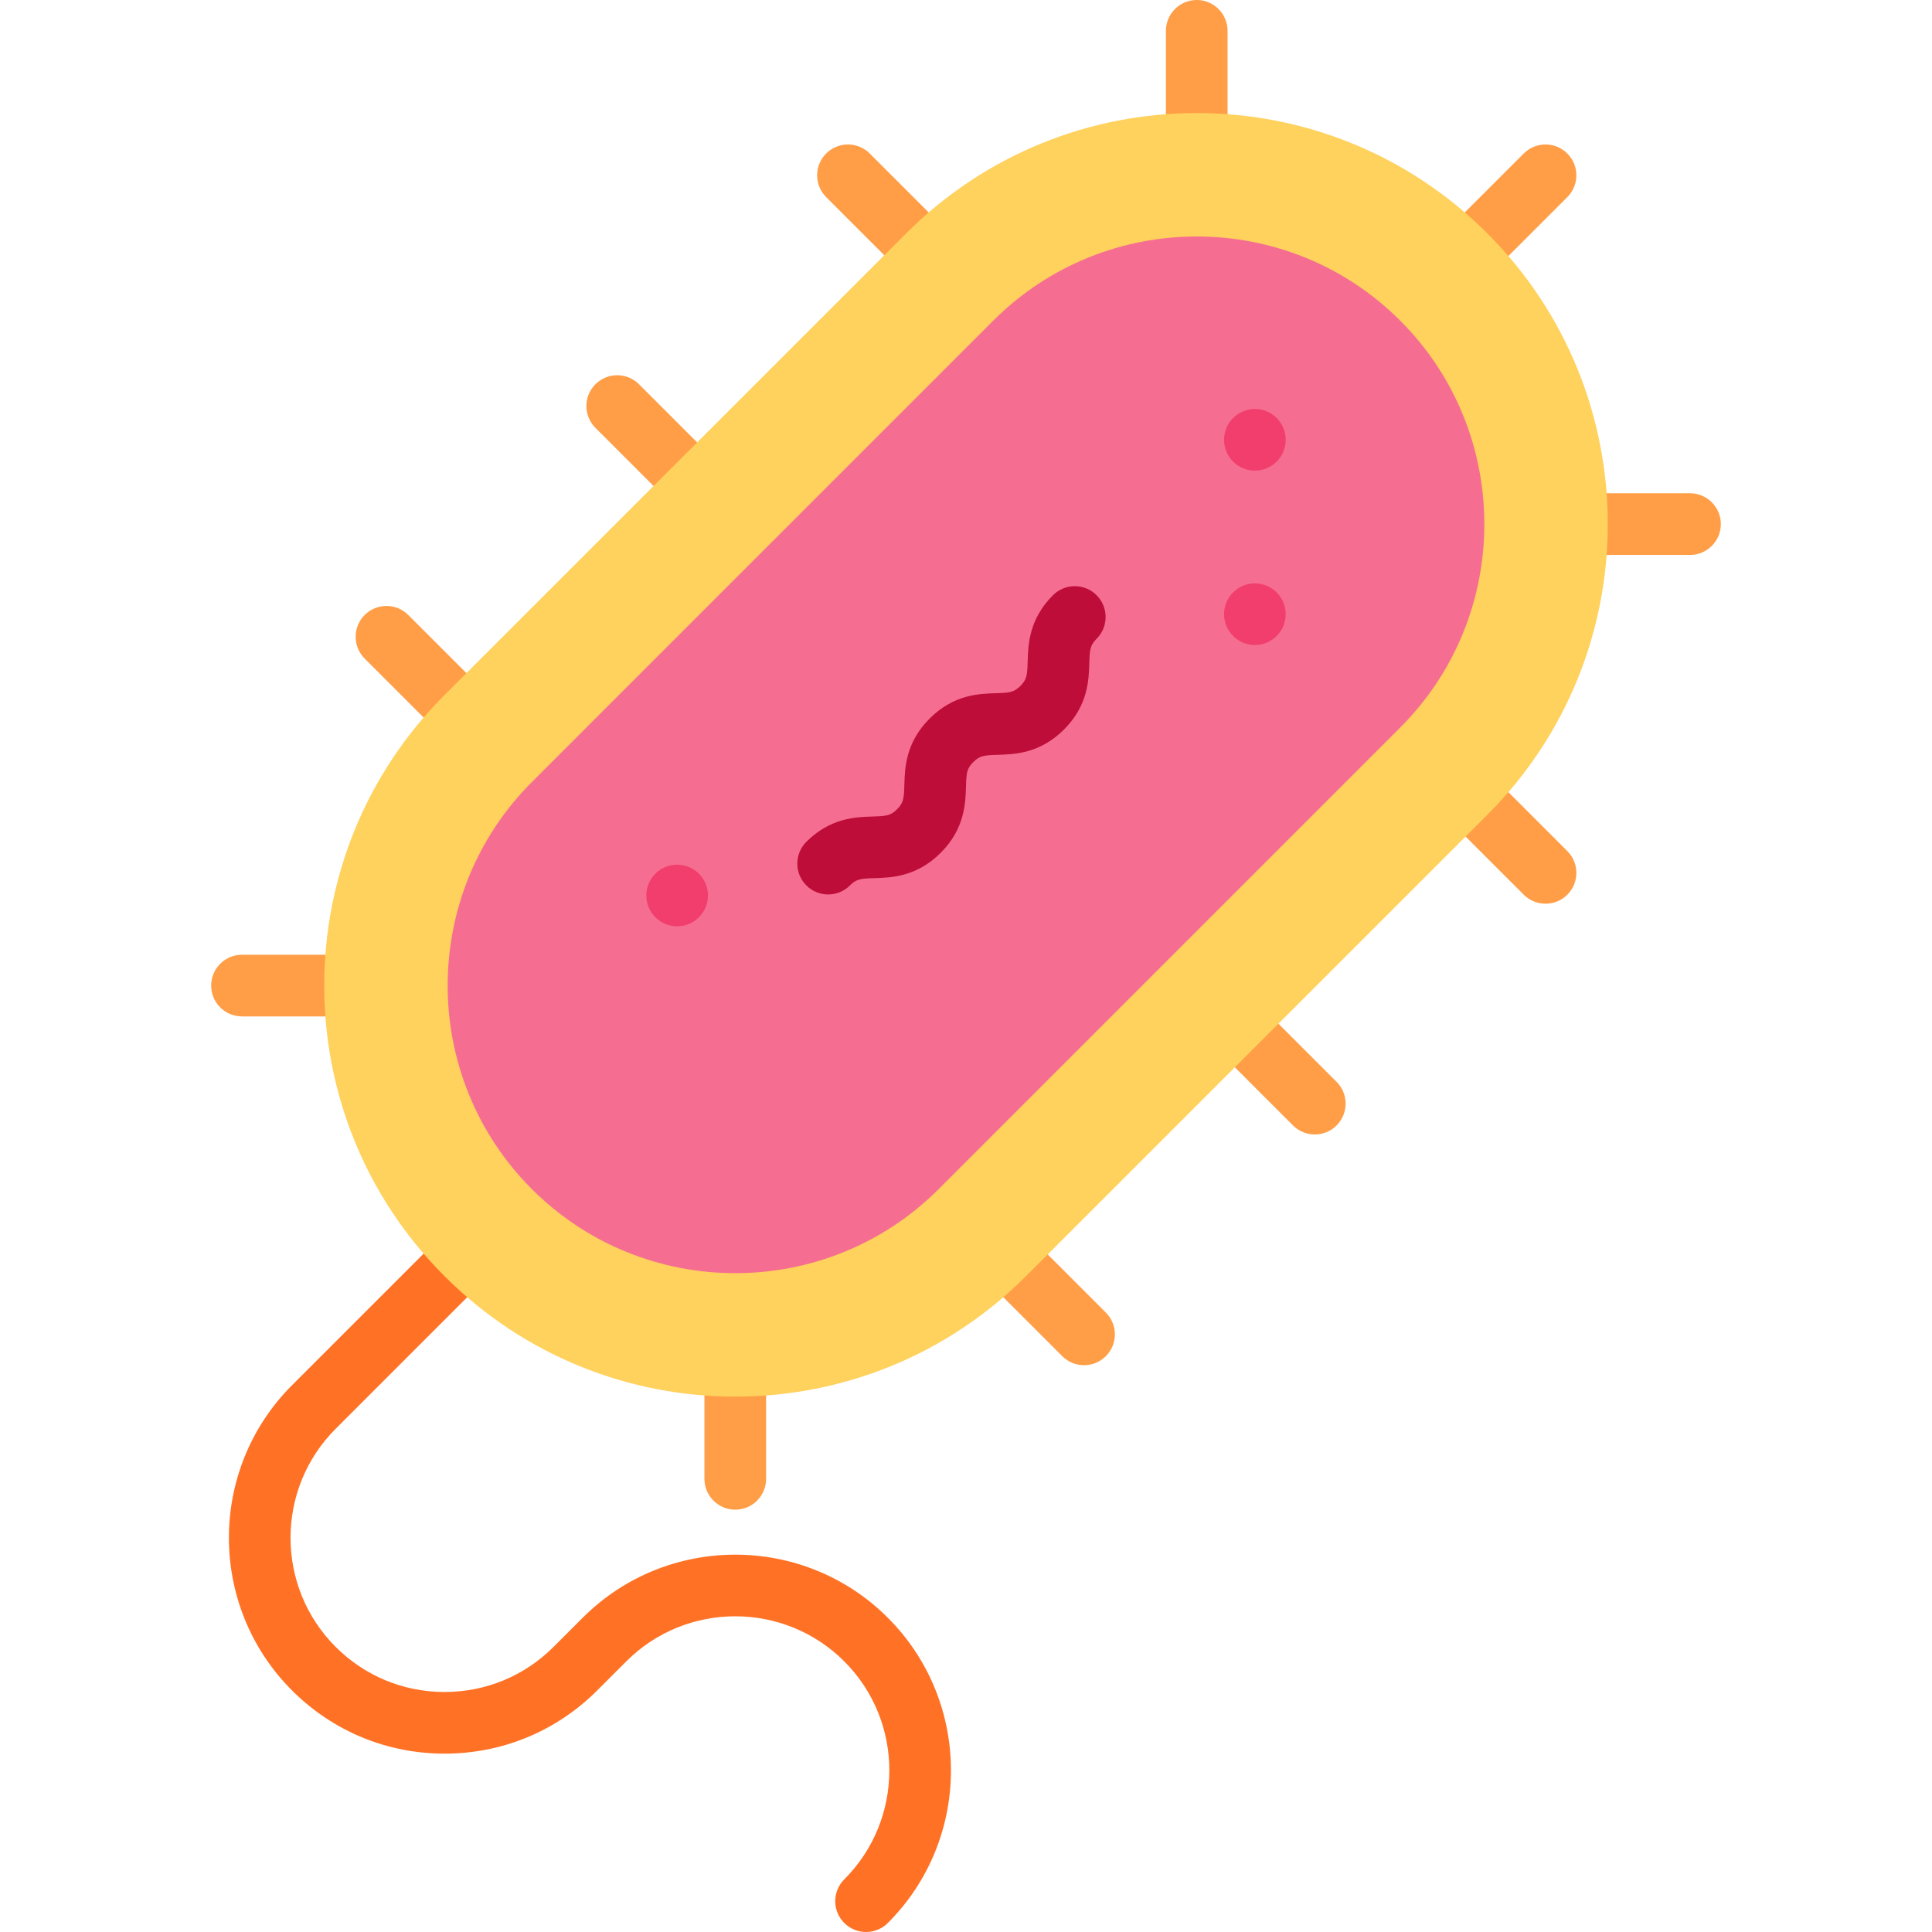
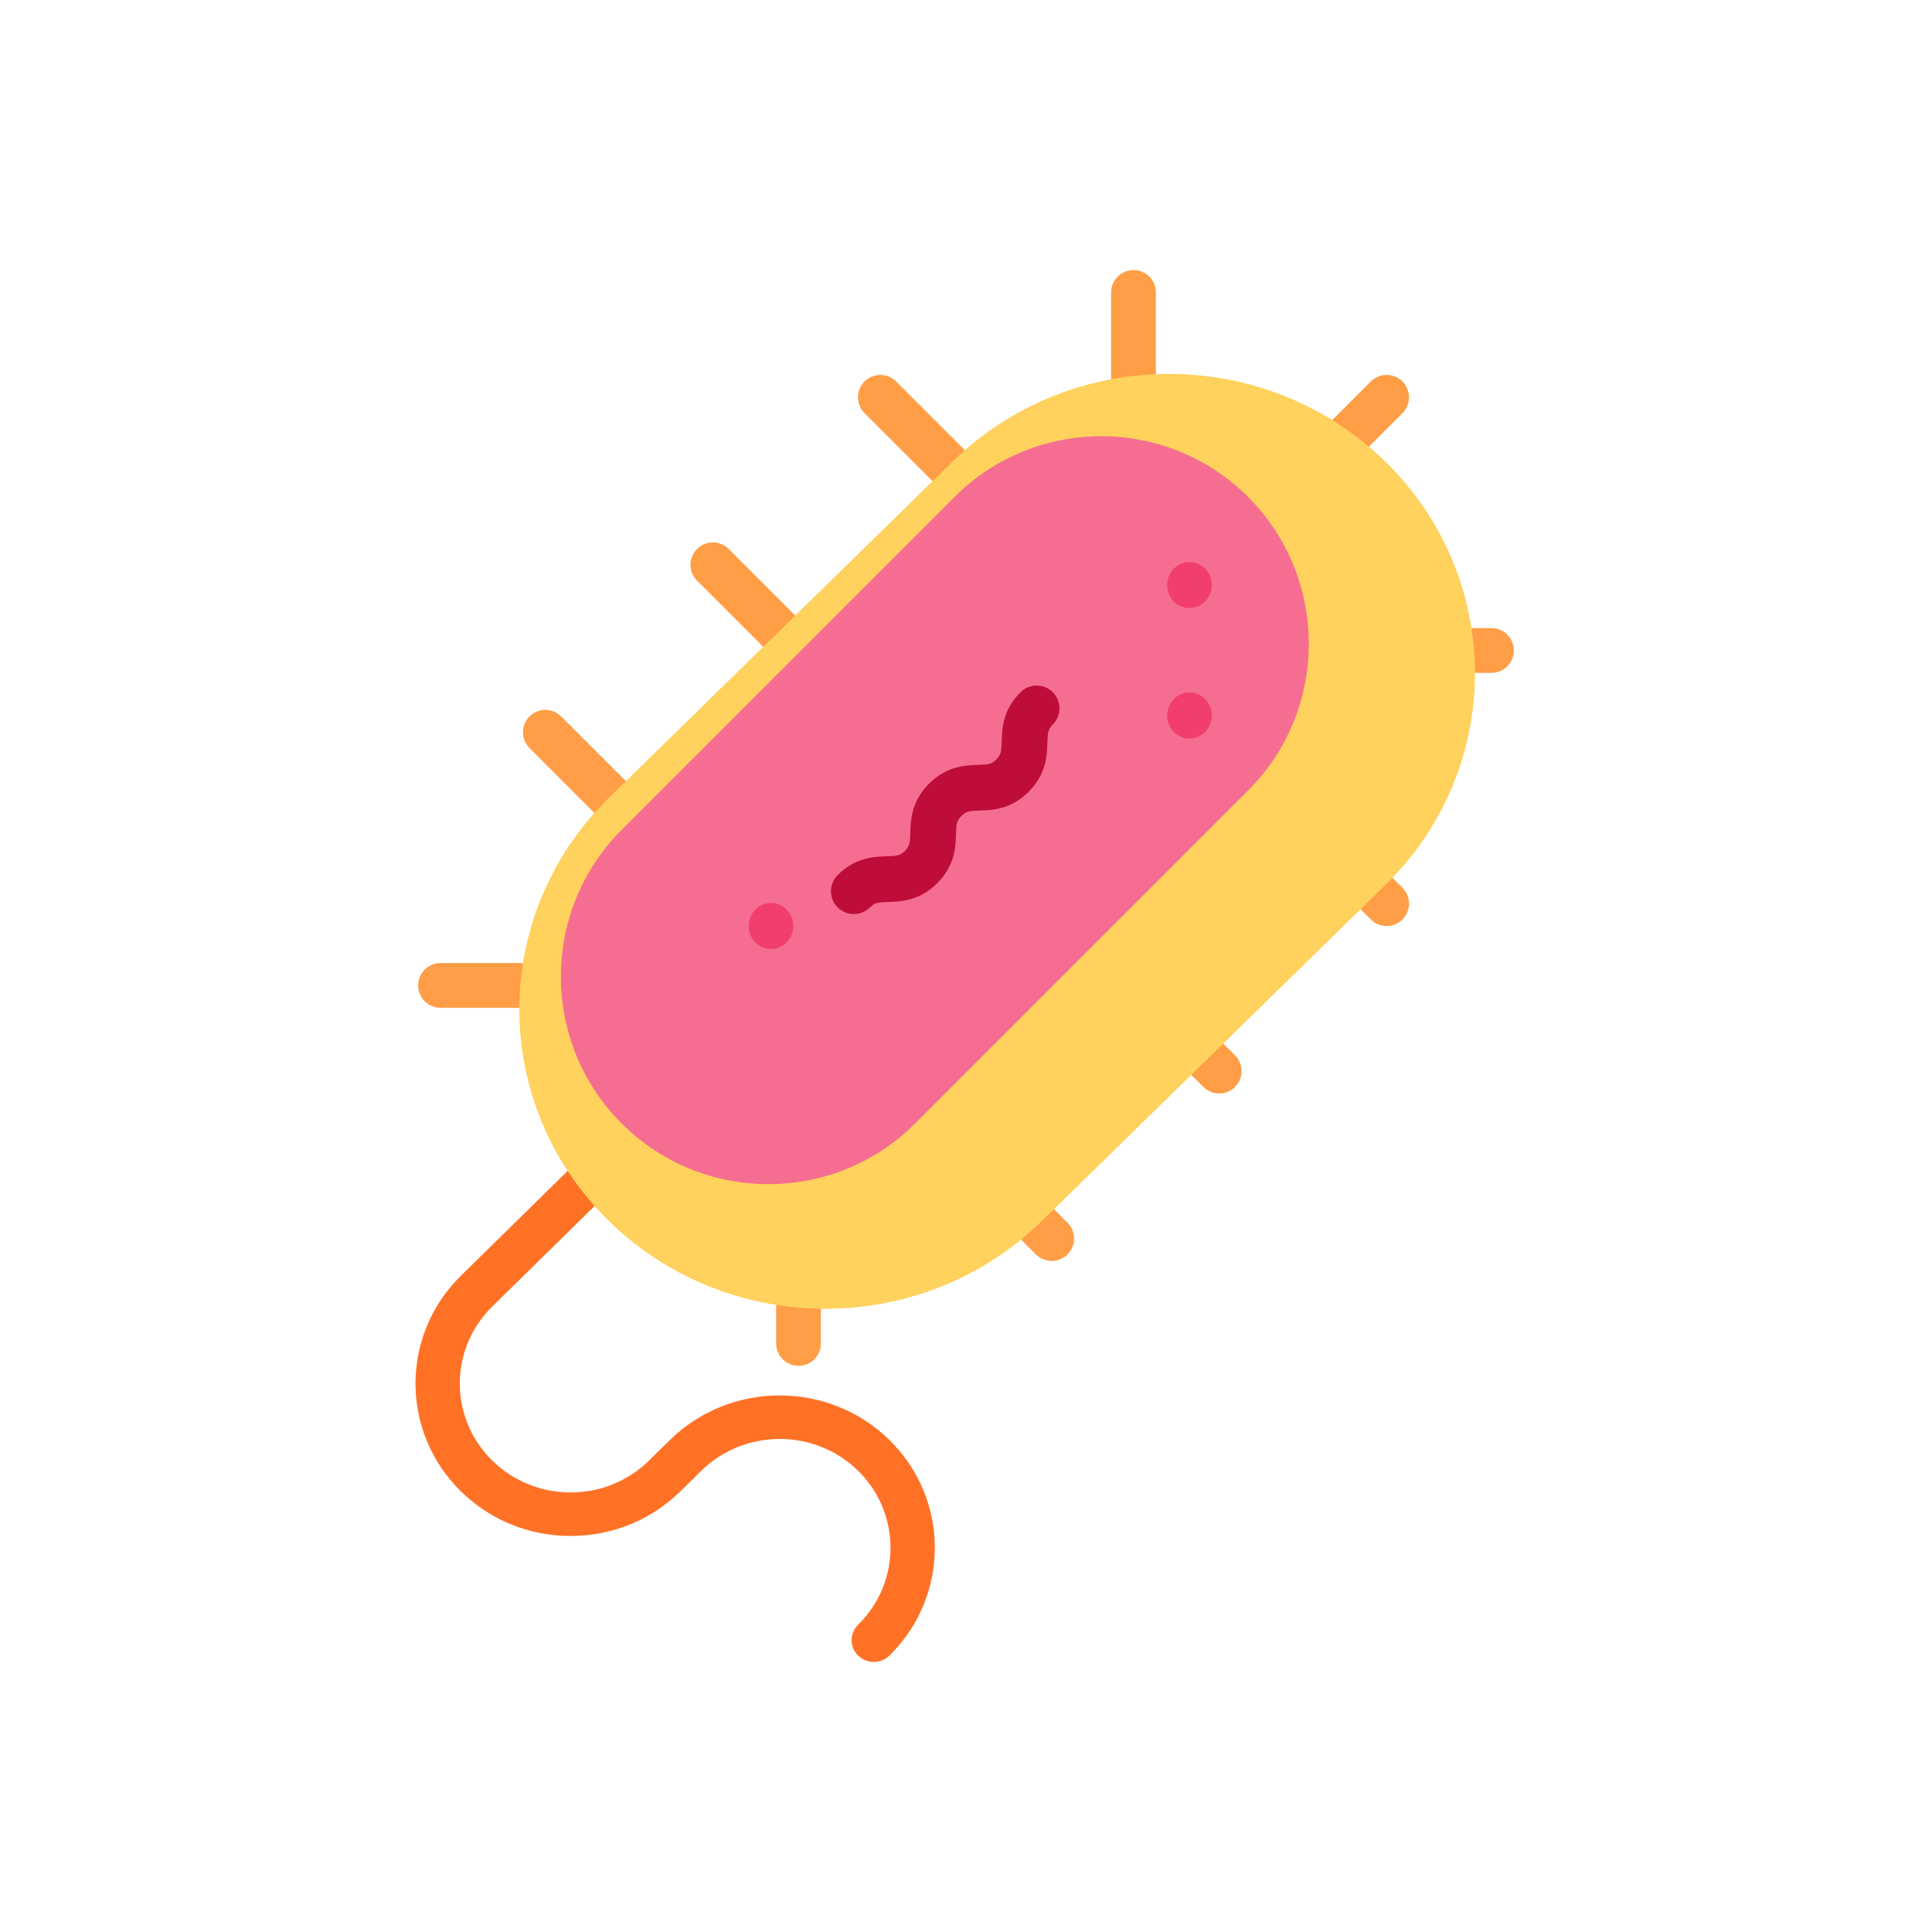
- <svg xmlns="http://www.w3.org/2000/svg" version="1.1" id="Layer_1" x="0px" y="0px" viewBox="0 0 512.001 512.001" style="enable-background:new 0 0 512.001 512.001;" xml:space="preserve">
-   <path style="fill:#FF7226;" d="M235.292,428.727c-22.298-22.298-58.581-22.299-80.879,0l-7.703,7.703  c-7.716,7.716-17.974,11.965-28.885,11.965c-10.912,0-21.17-4.25-28.885-11.964c-15.927-15.928-15.927-41.844,0-57.771  l57.771-57.771l-11.555-11.555l-57.771,57.771c-22.297,22.298-22.298,58.581,0,80.88c10.802,10.802,25.164,16.751,40.44,16.751  s29.638-5.949,40.44-16.751l7.703-7.703c15.927-15.927,41.843-15.927,57.77,0c15.927,15.927,15.927,41.843,0,57.771  c-3.191,3.191-3.191,8.364,0,11.555c3.191,3.191,8.364,3.191,11.555,0C257.59,487.309,257.59,451.026,235.292,428.727z" />
-   <g>
-     <path style="fill:#FF9E46;" d="M372.994,83.045c3.191,3.191,8.364,3.191,11.555,0l30.81-30.811c3.191-3.191,3.191-8.364,0-11.555   c-3.191-3.191-8.364-3.191-11.555,0l-30.81,30.811C369.803,74.682,369.803,79.855,372.994,83.045z" />
-     <path style="fill:#FF9E46;" d="M293.063,347.847L108.197,162.978c-3.191-3.191-8.363-3.191-11.555,0   c-3.192,3.191-3.191,8.364,0,11.555l184.867,184.868c3.191,3.191,8.363,3.191,11.555,0   C296.254,356.21,296.254,351.038,293.063,347.847z" />
-     <path style="fill:#FF9E46;" d="M203.023,354.719c0-4.511-3.658-8.169-8.17-8.17c-4.513,0-8.17,3.658-8.171,8.171v37.193   c0,2.256,0.915,4.299,2.393,5.777c1.478,1.478,3.521,2.393,5.777,2.393c4.513,0,8.17-3.658,8.171-8.171V354.719z" />
-     <path style="fill:#FF9E46;" d="M101.325,253.02H64.132c-4.513,0-8.17,3.658-8.171,8.171c0,2.256,0.915,4.299,2.393,5.777   c1.478,1.478,3.521,2.393,5.777,2.393h37.193c4.513,0,8.17-3.658,8.171-8.171C109.495,256.679,105.837,253.021,101.325,253.02z" />
-     <path style="fill:#FF9E46;" d="M157.79,113.384l184.866,184.869c3.191,3.191,8.363,3.191,11.555,0   c3.191-3.191,3.191-8.364,0-11.555L169.345,101.83c-3.191-3.191-8.363-3.191-11.555,0C154.601,105.02,154.6,110.193,157.79,113.384   z" />
-     <path style="fill:#FF9E46;" d="M308.979,45.363c0,2.256,0.915,4.299,2.393,5.777s3.521,2.393,5.777,2.393   c4.513,0,8.17-3.658,8.171-8.171V8.17c-0.001-4.511-3.659-8.169-8.17-8.17c-4.513,0-8.17,3.658-8.171,8.171V45.363z" />
-     <path style="fill:#FF9E46;" d="M404.9,144.669c1.478,1.478,3.521,2.393,5.777,2.393h37.191c4.513,0,8.17-3.658,8.171-8.171   c-0.001-4.511-3.659-8.169-8.17-8.17h-37.191c-4.513,0-8.17,3.658-8.171,8.171C402.507,141.148,403.421,143.19,404.9,144.669z" />
-     <path style="fill:#FF9E46;" d="M218.939,52.234l184.866,184.869c3.191,3.191,8.363,3.191,11.555,0   c3.191-3.191,3.191-8.364,0-11.555L230.493,40.681c-3.191-3.191-8.363-3.191-11.555,0C215.749,43.87,215.749,49.044,218.939,52.234   z" />
+ <svg xmlns="http://www.w3.org/2000/svg" width="93px" height="93px" viewBox="0 0 93 93" version="1.1">
+   <defs />
+   <g id="Artboard" stroke="none" stroke-width="1" fill="none" fill-rule="evenodd">
+     <g id="bacteria" transform="translate(20, 13)" fill-rule="nonzero">
+       <path d="M22.815,56.317 C19.902,53.456 15.162,53.456 12.248,56.317 L11.242,57.305 C10.234,58.295 8.894,58.84 7.468,58.84 C6.043,58.84 4.702,58.295 3.694,57.305 C1.614,55.262 1.614,51.937 3.694,49.894 L11.242,42.482 L9.733,41 L2.185,48.411 C-0.728,51.272 -0.728,55.927 2.185,58.787 C3.596,60.173 5.472,60.936 7.468,60.936 C9.464,60.936 11.34,60.173 12.752,58.787 L13.758,57.799 C15.839,55.756 19.225,55.756 21.306,57.799 C23.386,59.842 23.386,63.167 21.306,65.211 C20.889,65.62 20.889,66.284 21.306,66.693 C21.722,67.102 22.398,67.102 22.815,66.693 C25.728,63.832 25.728,59.178 22.815,56.317 Z" id="Shape" fill="#FF7226" />
+       <g id="Group" fill="#FF9E46">
+         <path d="M41.925,10.949 C42.345,11.369 43.027,11.369 43.448,10.949 L47.51,6.887 C47.931,6.466 47.931,5.784 47.51,5.363 C47.089,4.942 46.407,4.942 45.987,5.363 L41.925,9.425 C41.504,9.846 41.504,10.528 41.925,10.949 Z" id="Shape" />
+         <path d="M31.386,45.86 L7.014,21.487 C6.593,21.066 5.911,21.066 5.49,21.487 C5.069,21.908 5.069,22.59 5.49,23.011 L29.863,47.384 C30.284,47.804 30.966,47.804 31.387,47.384 C31.807,46.963 31.807,46.281 31.386,45.86 Z" id="Shape" />
+         <path d="M19.515,46.766 C19.515,46.172 19.033,45.689 18.438,45.689 C17.843,45.689 17.361,46.172 17.361,46.767 L17.361,51.67 C17.361,51.968 17.482,52.237 17.677,52.432 C17.871,52.627 18.141,52.747 18.438,52.747 C19.033,52.747 19.515,52.265 19.515,51.67 L19.515,46.766 Z" id="Shape" />
+         <path d="M6.108,33.358 L1.204,33.358 C0.609,33.358 0.127,33.841 0.127,34.436 C0.127,34.733 0.247,35.002 0.442,35.197 C0.637,35.392 0.906,35.513 1.204,35.513 L6.107,35.513 C6.702,35.513 7.185,35.03 7.185,34.435 C7.185,33.841 6.702,33.358 6.108,33.358 Z" id="Shape" />
+         <path d="M13.552,14.949 L37.925,39.322 C38.346,39.743 39.027,39.743 39.448,39.322 C39.869,38.901 39.869,38.219 39.448,37.798 L15.075,13.425 C14.655,13.005 13.973,13.005 13.552,13.425 C13.131,13.846 13.131,14.528 13.552,14.949 Z" id="Shape" />
+         <path d="M33.485,5.981 C33.485,6.278 33.605,6.547 33.8,6.742 C33.995,6.937 34.264,7.058 34.562,7.058 C35.157,7.058 35.639,6.576 35.639,5.981 L35.639,1.077 C35.639,0.482 35.157,0 34.562,0 C33.967,0 33.485,0.482 33.485,1.077 L33.485,5.981 Z" id="Shape" />
+         <path d="M46.131,19.073 C46.326,19.268 46.595,19.389 46.893,19.389 L51.796,19.389 C52.391,19.389 52.873,18.906 52.873,18.311 C52.873,17.717 52.391,17.234 51.796,17.234 L46.893,17.234 C46.298,17.234 45.816,17.717 45.816,18.312 C45.816,18.609 45.936,18.878 46.131,19.073 Z" id="Shape" />
+         <path d="M21.614,6.887 L45.987,31.26 C46.407,31.681 47.089,31.681 47.51,31.26 C47.931,30.839 47.931,30.157 47.51,29.736 L23.137,5.363 C22.716,4.943 22.035,4.943 21.614,5.363 C21.193,5.784 21.193,6.466 21.614,6.887 Z" id="Shape" />
+       </g>
+       <path d="M9.315,25.399 L25.853,9.221 C31.606,3.593 40.933,3.593 46.685,9.221 C52.438,14.848 52.438,23.973 46.685,29.601 L30.147,45.779 C24.395,51.407 15.067,51.407 9.315,45.779 C3.562,40.151 3.562,31.027 9.315,25.399 Z" id="Shape" fill="#FFD15D" />
+       <path d="M40.078,10.922 C36.182,7.026 29.843,7.026 25.947,10.922 L22.919,13.95 L9.922,26.947 C6.026,30.843 6.026,37.182 9.922,41.078 C13.818,44.974 20.157,44.974 24.053,41.078 L40.078,25.053 C43.974,21.157 43.974,14.818 40.078,10.922 Z" id="Shape" fill="#F56E92" />
+       <g id="Group" transform="translate(16, 14)" fill="#F23E6D">
+         <ellipse id="Oval" cx="21.259" cy="7.442" rx="1.075" ry="1.11" />
+         <ellipse id="Oval" cx="21.259" cy="1.162" rx="1.075" ry="1.11" />
+         <ellipse id="Oval" cx="1.112" cy="17.572" rx="1.075" ry="1.11" />
+       </g>
+       <path d="M21.1,31 C20.819,31 20.537,30.893 20.322,30.678 C19.893,30.248 19.893,29.552 20.322,29.122 C21.181,28.263 22.087,28.237 22.686,28.219 C23.177,28.204 23.328,28.19 23.56,27.959 C23.79,27.728 23.805,27.577 23.819,27.086 C23.837,26.487 23.864,25.581 24.723,24.722 C25.581,23.863 26.487,23.837 27.086,23.819 C27.577,23.804 27.728,23.79 27.959,23.559 C28.19,23.328 28.204,23.177 28.219,22.686 C28.237,22.087 28.263,21.181 29.122,20.322 C29.552,19.893 30.248,19.893 30.678,20.322 C31.107,20.752 31.107,21.448 30.678,21.878 C30.447,22.109 30.433,22.26 30.418,22.751 C30.4,23.35 30.374,24.256 29.515,25.115 C28.656,25.974 27.751,26 27.151,26.018 C26.661,26.032 26.509,26.047 26.278,26.278 C26.047,26.509 26.033,26.66 26.018,27.151 C26.001,27.75 25.974,28.656 25.115,29.515 C24.256,30.374 23.35,30.4 22.751,30.418 C22.26,30.433 22.109,30.447 21.878,30.678 C21.663,30.892 21.382,31 21.1,31 Z" id="Shape" fill="#BD0D38" />
+     </g>
  </g>
-   <path style="fill:#FFD15D;" d="M117.825,184.162L240.122,61.863c42.541-42.541,111.514-42.541,154.054,0  c42.541,42.541,42.541,111.515,0,154.057L271.88,338.219c-42.541,42.541-111.514,42.541-154.054,0  C75.284,295.677,75.284,226.703,117.825,184.162z" />
-   <path style="fill:#F56E92;" d="M371.069,84.971c-29.73-29.732-78.107-29.732-107.839,0l-23.108,23.108l-99.188,99.189  c-29.732,29.732-29.73,78.108,0,107.84s78.107,29.732,107.839,0L371.069,192.81C400.8,163.08,400.8,114.703,371.069,84.971z" />
-   <g>
-     <circle style="fill:#F23E6D;" cx="332.556" cy="162.77" r="8.17" />
-     <circle style="fill:#F23E6D;" cx="332.556" cy="116.549" r="8.17" />
-     <circle style="fill:#F23E6D;" cx="179.449" cy="237.314" r="8.17" />
-   </g>
-   <path style="fill:#BD0D38;" d="M219.469,237.04c-2.09,0-4.182-0.797-5.778-2.393c-3.191-3.191-3.19-8.364,0-11.554  c6.379-6.378,13.107-6.576,17.558-6.708c3.644-0.108,4.77-0.215,6.487-1.929c1.715-1.715,1.821-2.841,1.929-6.485  c0.131-4.452,0.329-11.181,6.709-17.559c6.378-6.378,13.106-6.576,17.557-6.707c3.643-0.108,4.769-0.215,6.484-1.929  c1.715-1.715,1.821-2.841,1.929-6.484c0.131-4.451,0.328-11.179,6.707-17.557c3.192-3.192,8.363-3.191,11.555-0.001  c3.191,3.191,3.191,8.364,0,11.554c-1.715,1.715-1.821,2.841-1.929,6.484c-0.131,4.452-0.328,11.18-6.707,17.558  c-6.378,6.378-13.106,6.576-17.558,6.707c-3.643,0.108-4.769,0.215-6.484,1.929c-1.716,1.716-1.824,2.842-1.93,6.486  c-0.131,4.452-0.329,11.18-6.708,17.558c-6.38,6.379-13.107,6.577-17.559,6.709c-3.644,0.108-4.77,0.215-6.486,1.929  C223.651,236.241,221.56,237.04,219.469,237.04z" />
-   <g>
- </g>
-   <g>
- </g>
-   <g>
- </g>
-   <g>
- </g>
-   <g>
- </g>
-   <g>
- </g>
-   <g>
- </g>
-   <g>
- </g>
-   <g>
- </g>
-   <g>
- </g>
-   <g>
- </g>
-   <g>
- </g>
-   <g>
- </g>
-   <g>
- </g>
-   <g>
- </g>
</svg>
